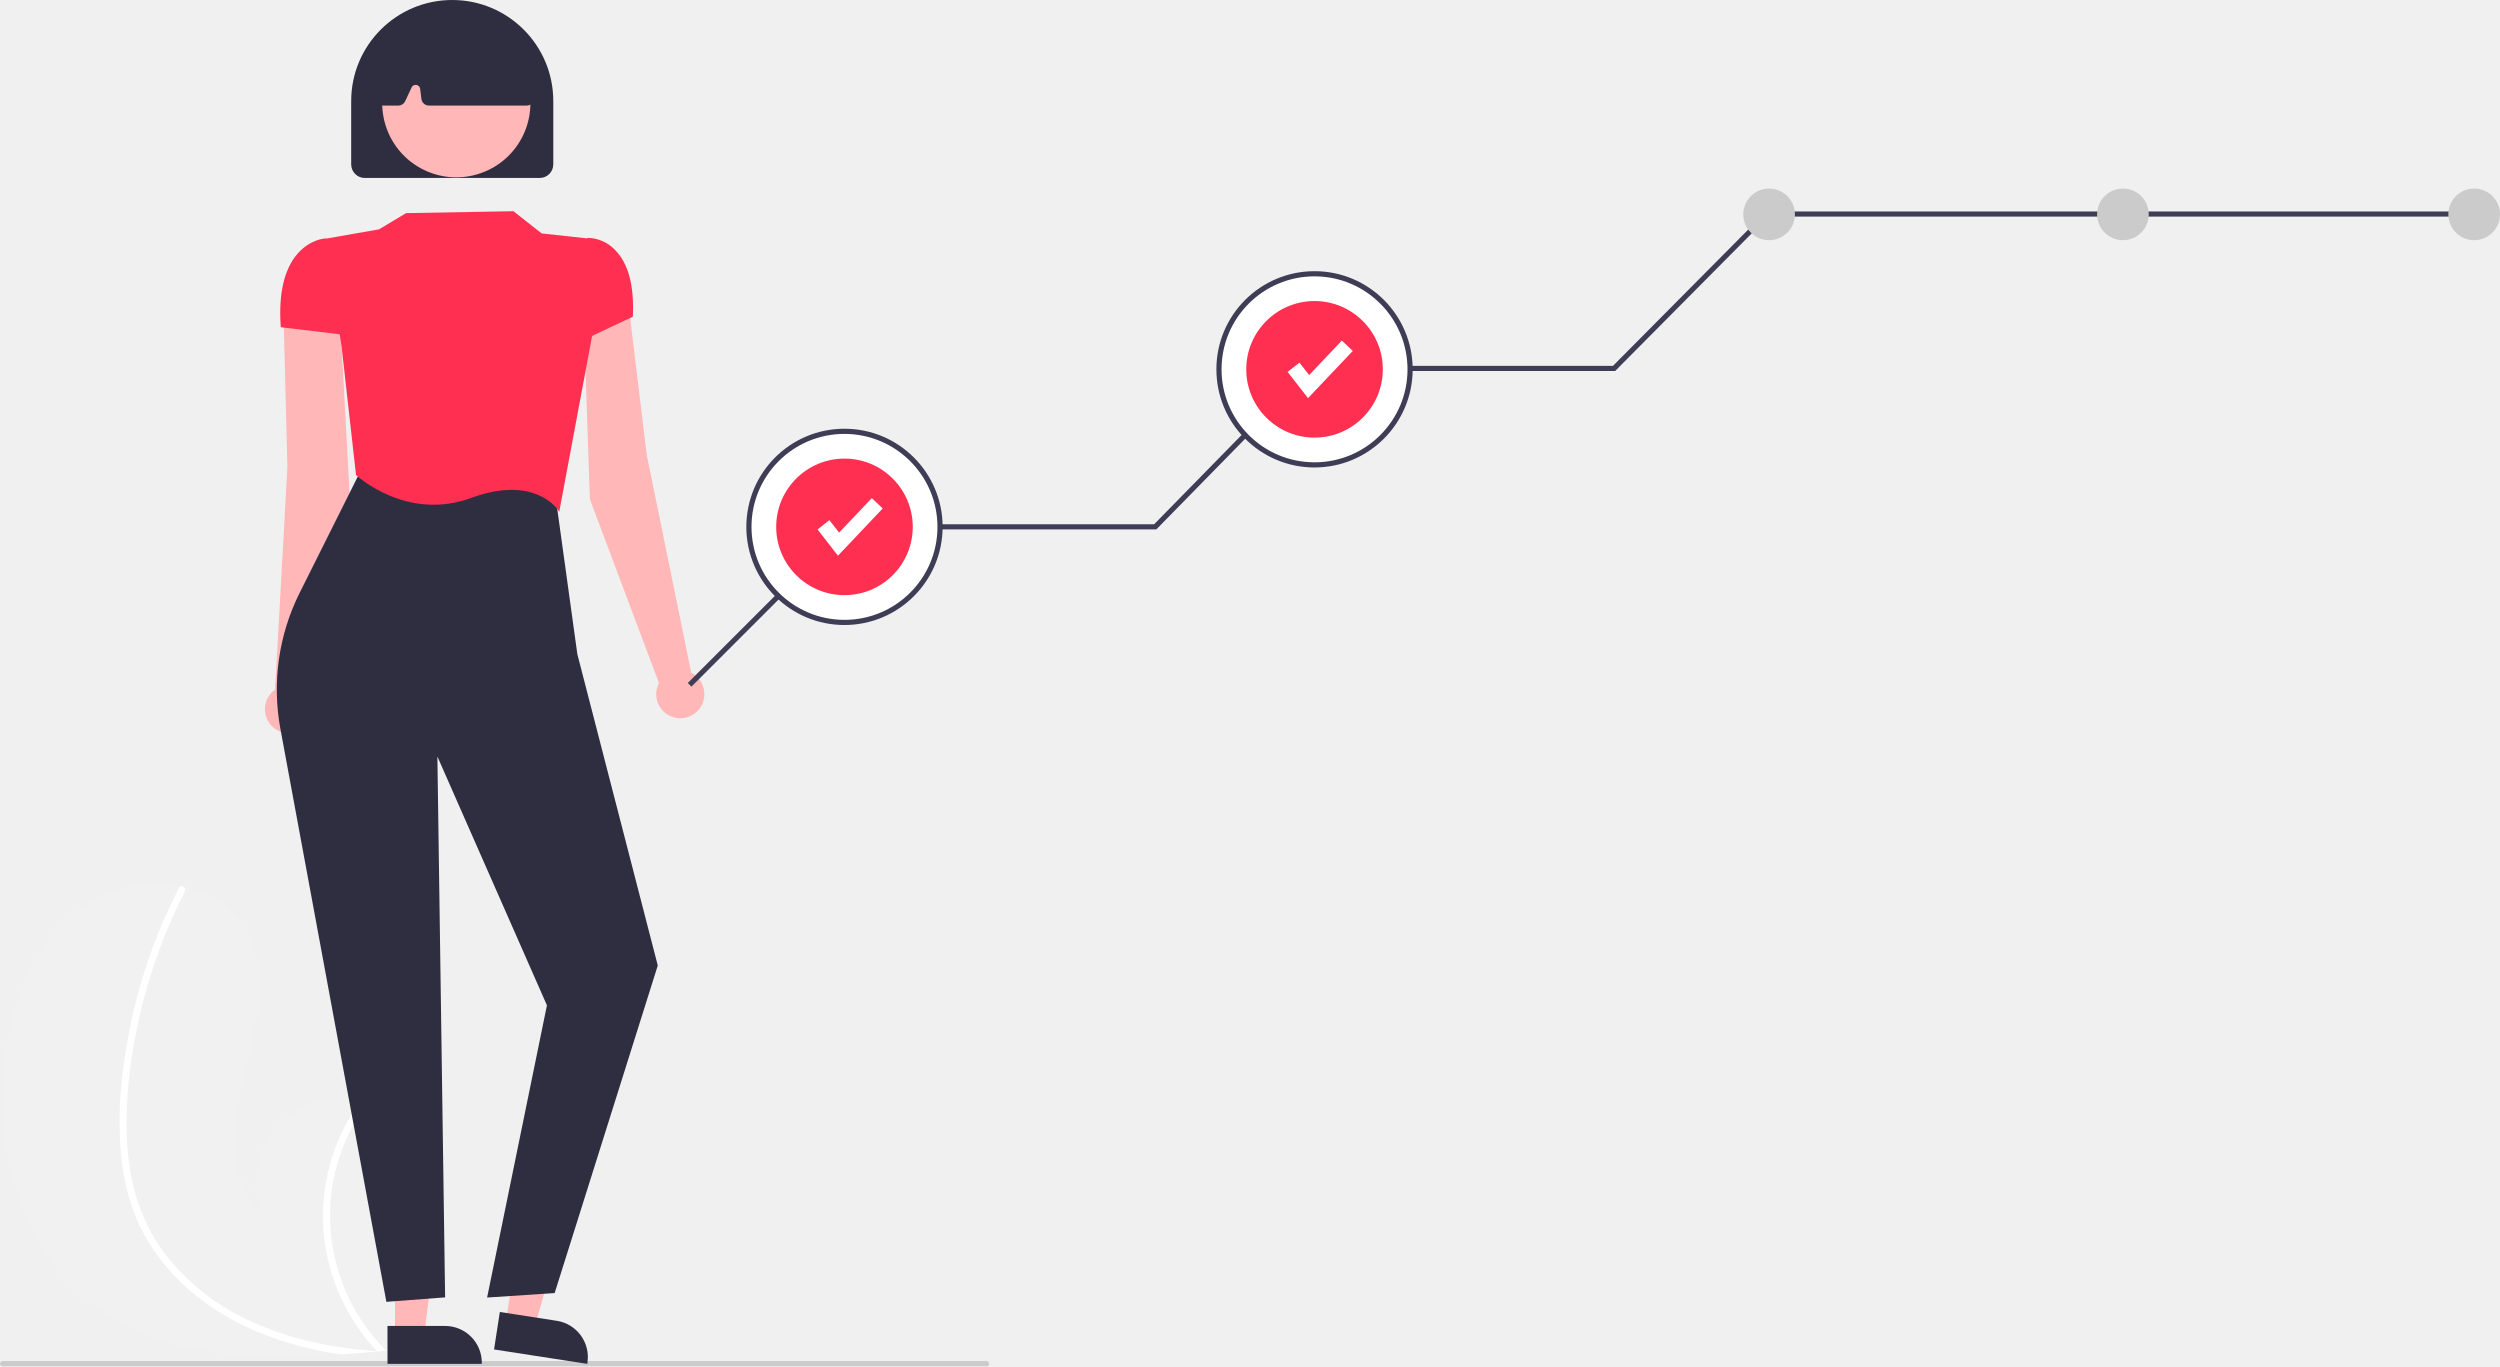
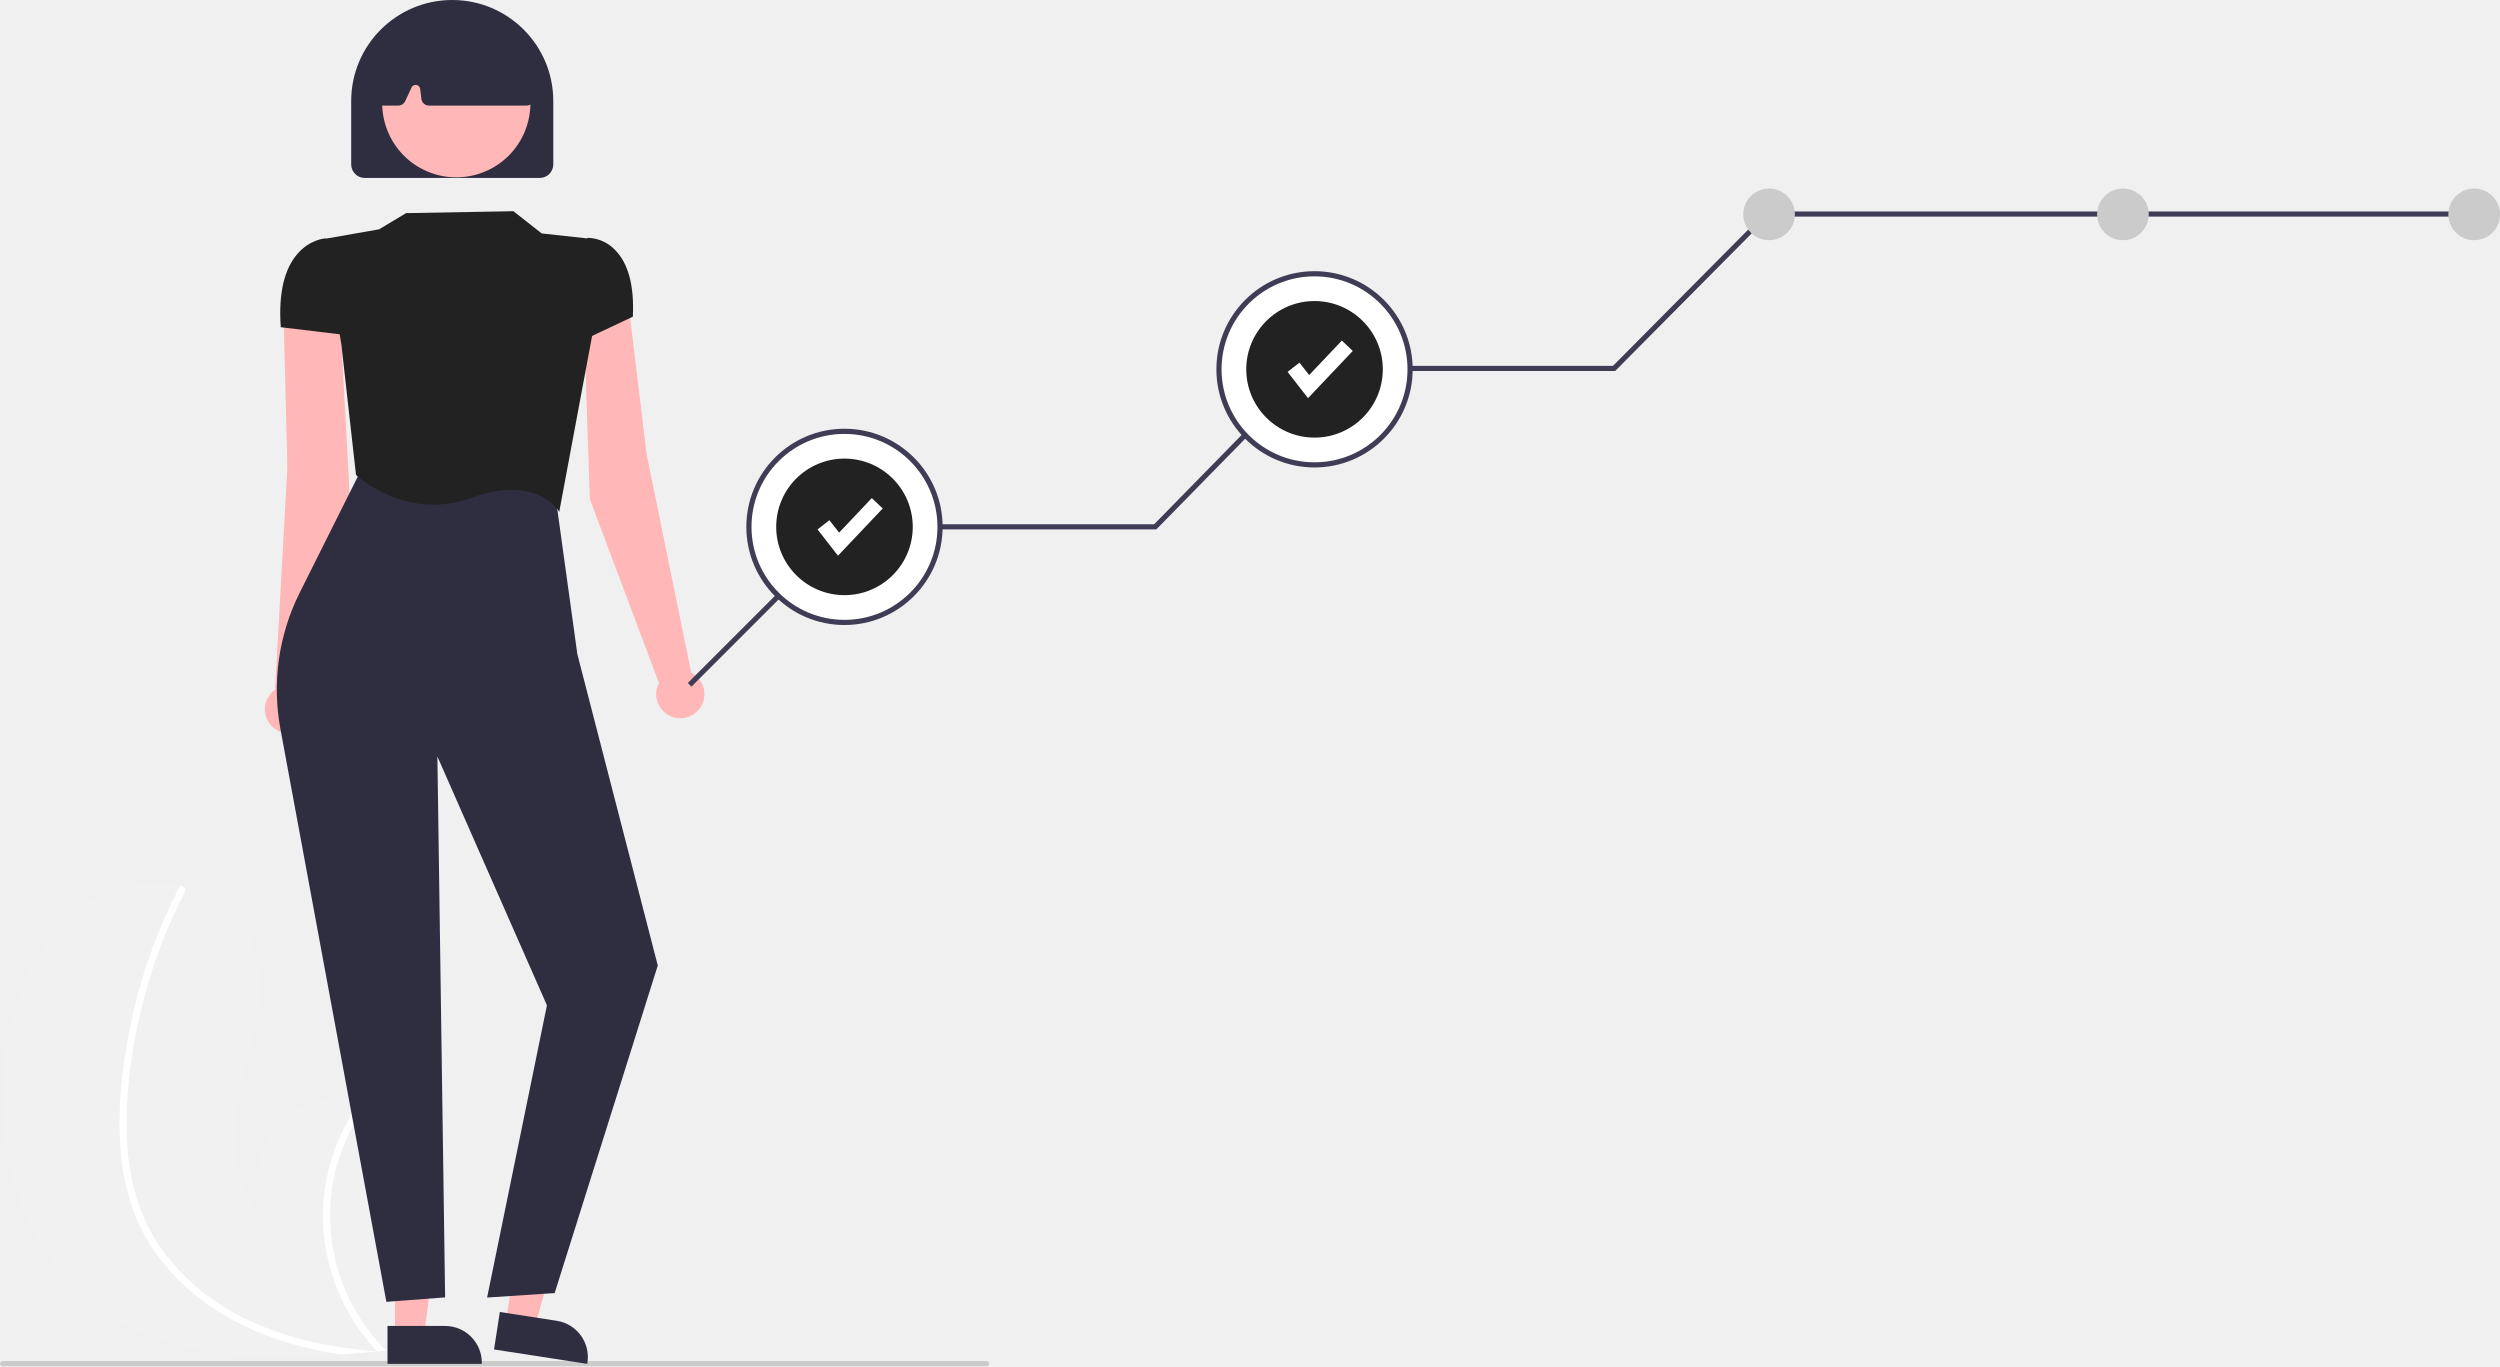
<svg xmlns="http://www.w3.org/2000/svg" data-name="Layer 1" width="967.972" height="529" viewBox="0 0 967.972 529">
  <path d="M154.442,692.271c26.423,19.035,60.664,19.991,93.762,17.652,4.622-.326,9.211-.709,13.757-1.122.027-.007.064-.005.091-.012.218-.021.437-.042.646-.054.938-.088,1.877-.175,2.807-.264l-.22.419-.689,1.3c.248-.435.495-.861.743-1.296.073-.131.155-.261.227-.391,8.574-14.921,17.078-30.39,19.248-47.428,2.242-17.685-4.059-37.709-19.624-46.401a31.408,31.408,0,0,0-6.445-2.699c-.931-.283-1.874-.512-2.828-.715A33.664,33.664,0,0,0,216.769,655.022c-13.196-13.531-10.734-35.482-6.182-53.827,4.561-18.345,10.082-38.758.806-55.236-5.156-9.172-14.224-14.862-24.401-17.154-.312-.067-.624-.135-.937-.193a49.13,49.13,0,0,0-35.297,6.185c-19.458,12.262-29.452,35.51-32.696,58.284C112.836,629.728,124.401,670.628,154.442,692.271Z" transform="translate(-116.0138 -185.5)" fill="#f1f1f1" />
  <path d="M162.973,633.524a83.519,83.519,0,0,0,5.764,23.535A72.52,72.52,0,0,0,179.997,675.451c9.497,11.424,22.054,20.012,35.691,25.735a133.728,133.728,0,0,0,32.517,8.737c4.622-.326,9.211-.709,13.757-1.122.027-.007.064-.005.091-.012.218-.021.437-.042.646-.054.938-.088,1.877-.175,2.807-.264l-.22.419-.689,1.3c.248-.435.495-.861.743-1.296.073-.131.155-.261.227-.391a73.922,73.922,0,0,1-20.717-64.665,74.555,74.555,0,0,1,13.896-31.863c-.931-.283-1.874-.512-2.828-.715a77.3,77.3,0,0,0-7.051,11.679,75.742,75.742,0,0,0-6.535,47.12,77.438,77.438,0,0,0,19.62,38.625c-.883-.062-1.774-.134-2.646-.214-16.522-1.4-33.01-4.952-47.995-12.227a86.441,86.441,0,0,1-32.382-26.57c-9.076-12.517-13.075-27.572-13.762-42.874-.728-16.382,1.397-33.052,5.136-48.983a205.597,205.597,0,0,1,17.276-47.06,1.478,1.478,0,0,0-.587-1.951,1.257,1.257,0,0,0-.937-.193,1.095,1.095,0,0,0-.723.619c-.945,1.843-1.872,3.688-2.763,5.554a207.931,207.931,0,0,0-16.277,48.823C163.008,599.896,161.255,616.936,162.973,633.524Z" transform="translate(-116.0138 -185.5)" fill="#fff" />
  <path d="M498.014,714.5h-381a1,1,0,0,1,0-2h381a1,1,0,0,1,0,2Z" transform="translate(-116.0138 -185.5)" fill="#cbcbcb" />
  <path d="M383.644,445.967,366.417,361.552l-7.568-62.349-16.766,10.846,2.316,68.709,26.76,71.189a9.328,9.328,0,1,0,12.485-3.979Z" transform="translate(-116.0138 -185.5)" fill="#ffb7b7" />
  <path d="M222.517,452.495l4.769-86.023-1.579-62.787,22.165,8.293,3.7,68.315-16.123,74.324a9.328,9.328,0,1,1-12.931-2.121Z" transform="translate(-116.0138 -185.5)" fill="#ffb7b7" />
  <polygon points="152.925 517.096 164.25 517.095 169.638 473.411 152.923 473.412 152.925 517.096" fill="#ffb7b7" />
  <path d="M266.049,698.898l22.304-.001h.001a14.215,14.215,0,0,1,14.214,14.214v.462l-36.518.001Z" transform="translate(-116.0138 -185.5)" fill="#2f2e41" />
  <polygon points="195.822 512.084 207.014 513.815 219.018 471.469 202.5 468.914 195.822 512.084" fill="#ffb7b7" />
  <path d="M309.546,693.488l22.042,3.41.001 0a14.215,14.215,0,0,1,11.873,16.22l-.071.456-36.089-5.583Z" transform="translate(-116.0138 -185.5)" fill="#2f2e41" />
  <path d="M265.612,689.553l-.059-.317L224.553,467.561a83.739,83.739,0,0,1,7.4-52.365l24.816-49.631,74.048,10.032,8.739,63.189,31.142,120.542-.031.098-39.9,126.741-26.15,1.72,23.164-113.134-42.414-96.336L288.358,687.829Z" transform="translate(-116.0138 -185.5)" fill="#2f2e41" />
-   <path d="M332.54,383.683l-.489-.766c-.088-.138-9.082-13.689-33.559-4.641-24.986,9.238-44.347-8.605-44.54-8.786l-.096-.09-5.659-50.435-6.68-40.944,21.264-3.731,10.454-6.272,41.571-.74,10.939,8.604,17.96,1.957,1.644,37.307-.008.041Z" transform="translate(-116.0138 -185.5)" fill="#ff2f51" />
-   <path d="M338.498,318.755v-31.945l5.051-9.217.205-.006a15.141,15.141,0,0,1,10.461,4.753c5.08,5.162,7.381,13.761,6.84,25.559l-.01.216Z" transform="translate(-116.0138 -185.5)" fill="#ff2f51" />
-   <path d="M250.466,315.282,224.725,312.193l-.02-.296c-.878-12.837,1.362-22.366,6.66-28.321,4.808-5.405,10.316-5.732,10.548-5.744l.149-.007,6.968,6.335Z" transform="translate(-116.0138 -185.5)" fill="#ff2f51" />
+   <path d="M332.54,383.683l-.489-.766c-.088-.138-9.082-13.689-33.559-4.641-24.986,9.238-44.347-8.605-44.54-8.786l-.096-.09-5.659-50.435-6.68-40.944,21.264-3.731,10.454-6.272,41.571-.74,10.939,8.604,17.96,1.957,1.644,37.307-.008.041Z" transform="translate(-116.0138 -185.5)" fill="#222222" />
+   <path d="M338.498,318.755v-31.945l5.051-9.217.205-.006a15.141,15.141,0,0,1,10.461,4.753c5.08,5.162,7.381,13.761,6.84,25.559l-.01.216Z" transform="translate(-116.0138 -185.5)" fill="#222222" />
+   <path d="M250.466,315.282,224.725,312.193l-.02-.296c-.878-12.837,1.362-22.366,6.66-28.321,4.808-5.405,10.316-5.732,10.548-5.744l.149-.007,6.968,6.335Z" transform="translate(-116.0138 -185.5)" fill="#222222" />
  <path d="M324.984,254.406h-67.738a5.261,5.261,0,0,1-5.256-5.256V224.624a39.124,39.124,0,0,1,78.249,0v24.526A5.261,5.261,0,0,1,324.984,254.406Z" transform="translate(-116.0138 -185.5)" fill="#2f2e41" />
  <circle cx="292.688" cy="225.48" r="28.685" transform="translate(-161.5646 188.6466) rotate(-61.33685)" fill="#ffb7b7" />
  <path d="M319.953,226.376H282.082a2.924,2.924,0,0,1-2.897-2.558l-.49-3.922a1.752,1.752,0,0,0-3.326-.523l-2.483,5.319a2.931,2.931,0,0,1-2.646,1.685H264.488a2.919,2.919,0,0,1-2.907-3.198l2.268-23.692a2.942,2.942,0,0,1,1.669-2.378c17.344-8.097,34.931-8.086,52.275.031a2.924,2.924,0,0,1,1.652,2.241l3.398,23.661a2.919,2.919,0,0,1-2.89,3.335Z" transform="translate(-116.0138 -185.5)" fill="#2f2e41" />
  <polygon points="267.719 265.859 266.305 264.445 327.767 202.982 446.875 202.982 506.97 141.647 624.539 141.647 683.855 81.869 959.972 81.869 959.972 83.869 684.688 83.869 625.372 143.647 507.81 143.647 447.715 204.982 328.596 204.982 267.719 265.859" fill="#3f3d56" />
  <circle cx="508.972" cy="143" r="37" fill="#fff" />
  <circle cx="684.972" cy="83" r="10" fill="#cbcbcb" />
  <circle cx="957.972" cy="83" r="10" fill="#cbcbcb" />
  <circle cx="821.972" cy="83" r="10" fill="#cbcbcb" />
  <path d="M624.986,366.5a38,38,0,1,1,38-38A38.043,38.043,0,0,1,624.986,366.5Zm0-74a36,36,0,1,0,36,36A36.041,36.041,0,0,0,624.986,292.5Z" transform="translate(-116.0138 -185.5)" fill="#3f3d56" />
-   <circle cx="508.972" cy="143" r="26.436" fill="#ff2f51" />
+   <circle cx="508.972" cy="143" r="26.436" fill="#222222" />
  <polygon points="506.453 154.16 498.541 143.986 503.142 140.407 506.889 145.224 519.545 131.863 523.777 135.873 506.453 154.16" fill="#fff" />
  <circle cx="326.972" cy="204" r="37" fill="#fff" />
  <path d="M442.986,427.5a38,38,0,1,1,38-38A38.043,38.043,0,0,1,442.986,427.5Zm0-74a36,36,0,1,0,36,36A36.041,36.041,0,0,0,442.986,353.5Z" transform="translate(-116.0138 -185.5)" fill="#3f3d56" />
-   <circle cx="326.972" cy="204" r="26.436" fill="#ff2f51" />
+   <circle cx="326.972" cy="204" r="26.436" fill="#222222" />
  <polygon points="324.453 215.16 316.541 204.986 321.142 201.407 324.889 206.224 337.545 192.863 341.777 196.873 324.453 215.16" fill="#fff" />
</svg>
